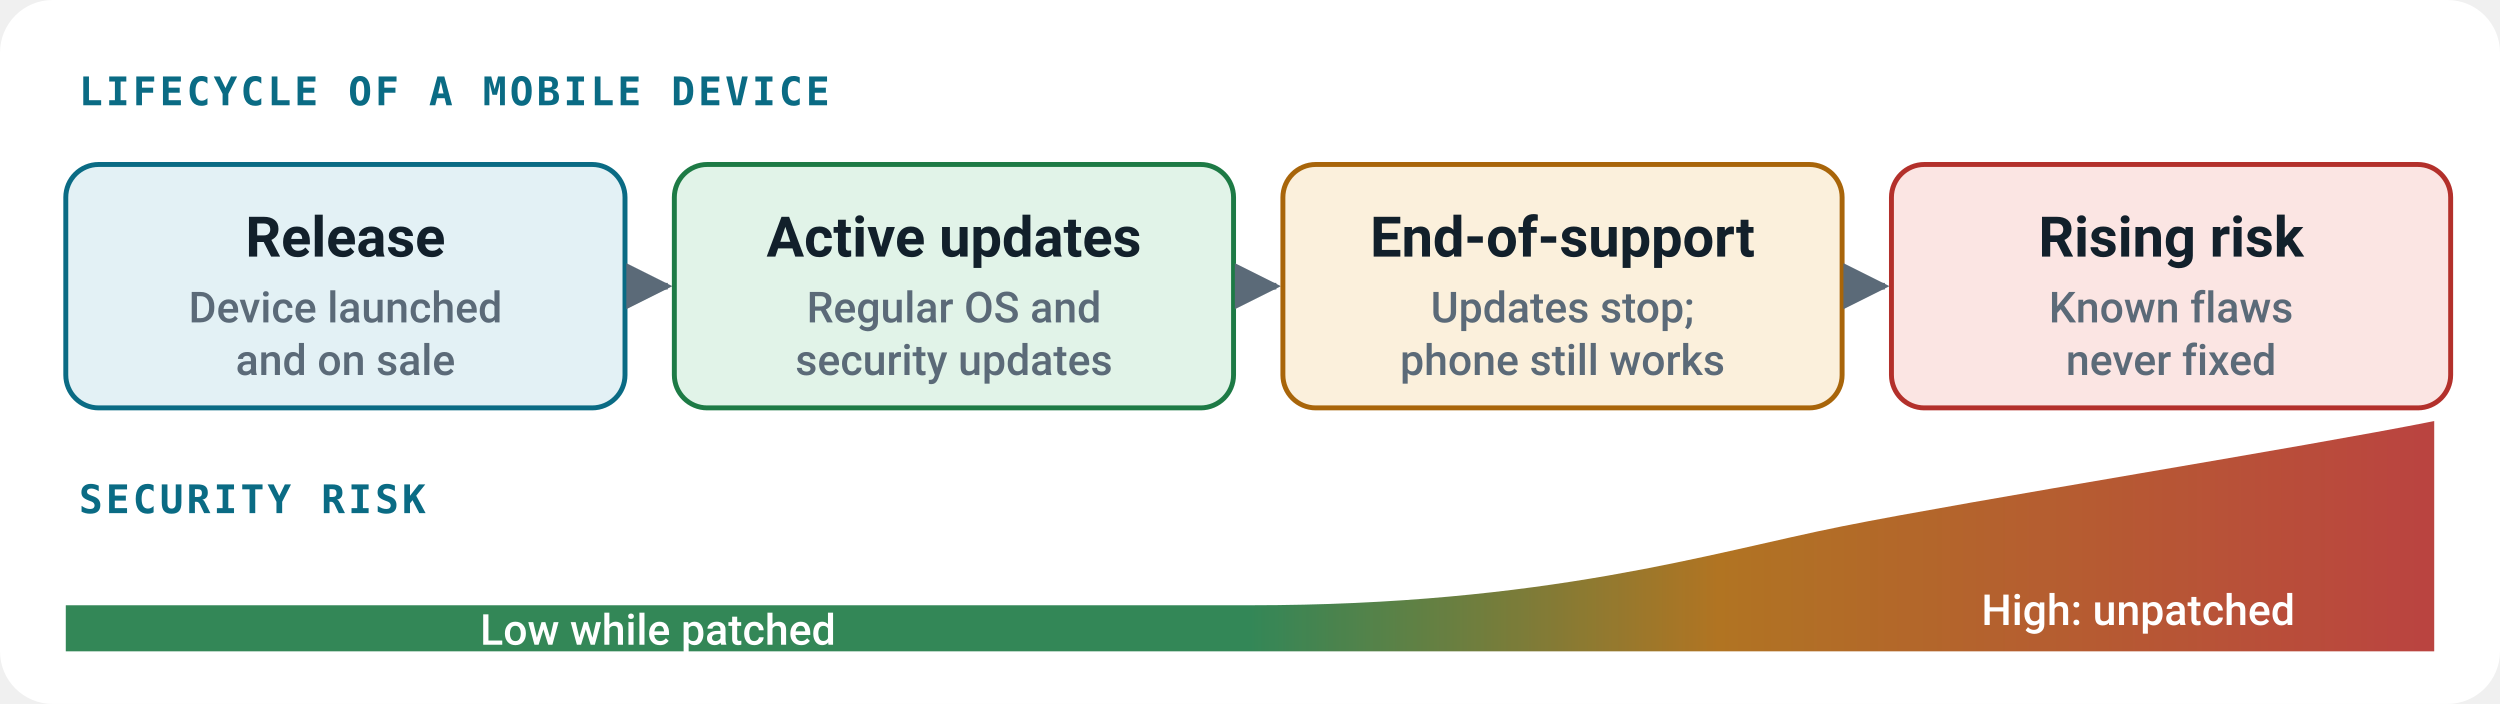
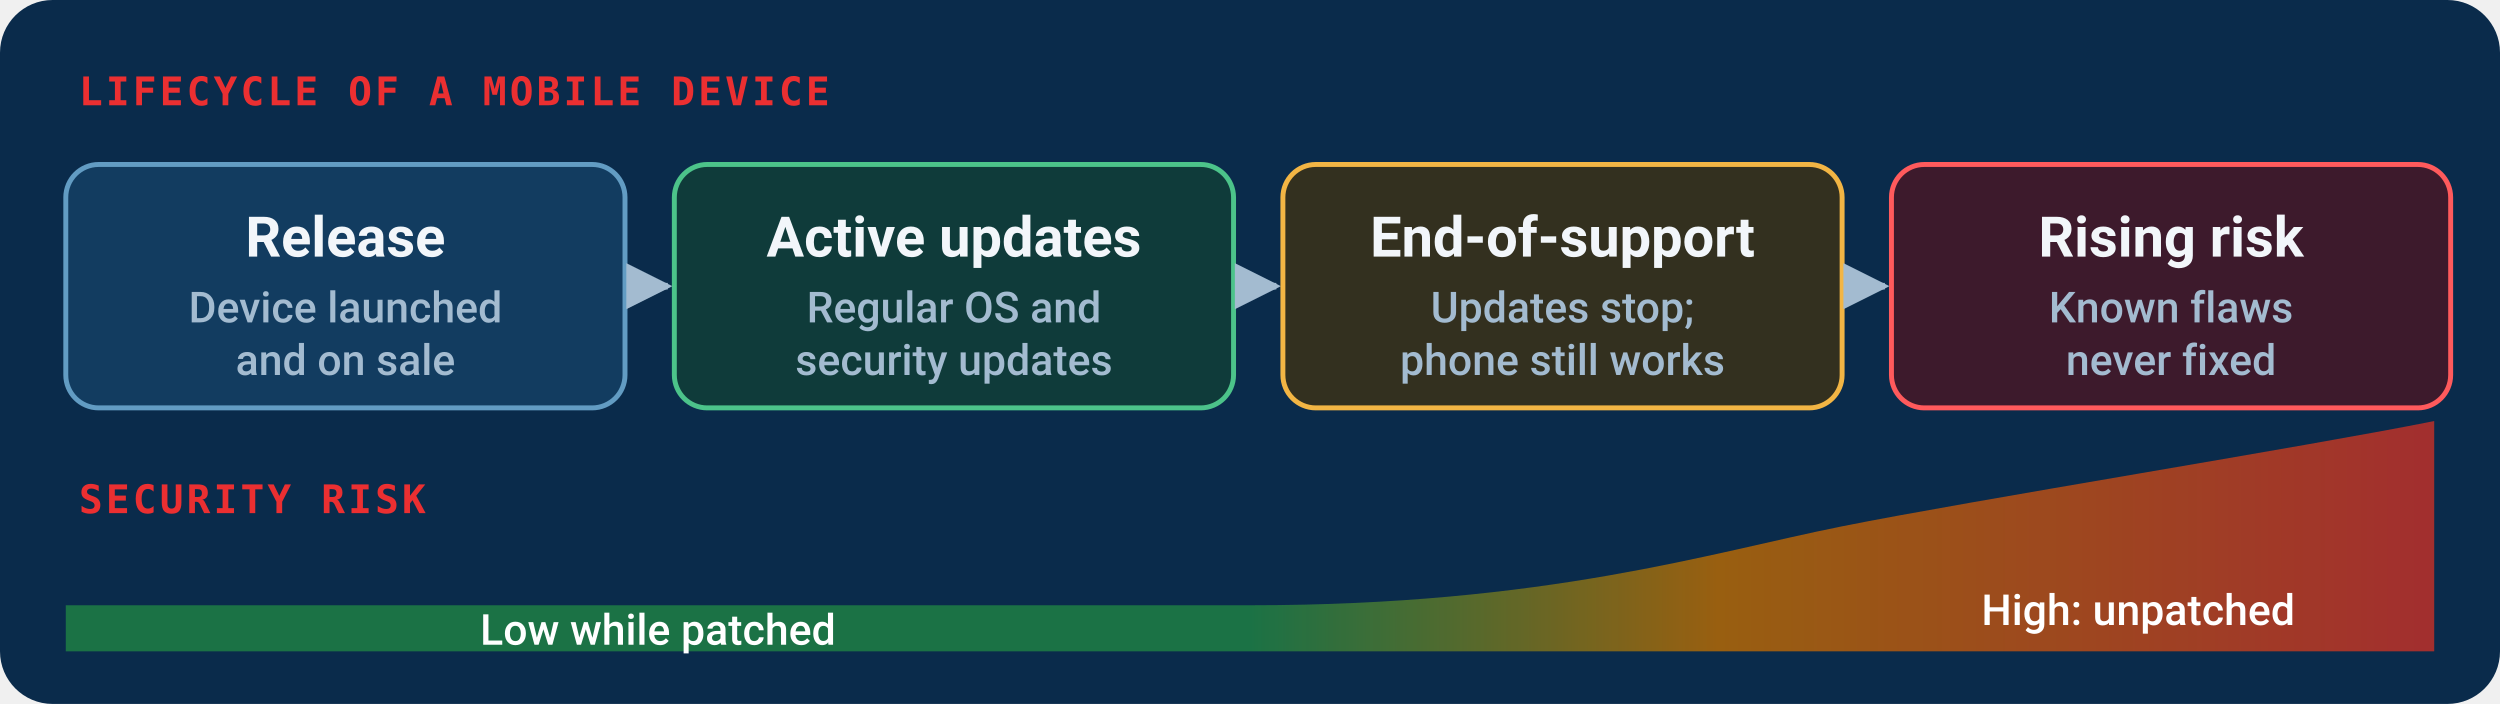
<svg xmlns="http://www.w3.org/2000/svg" viewBox="0 0 760 214" width="760" height="214" role="img" aria-labelledby="t d">
  <style>
- .bg{fill:#ffffff}
- .t{font:600 15px system-ui,-apple-system,'Segoe UI',Roboto,sans-serif;fill:#12202b}
- .tb{font:700 17px system-ui,-apple-system,'Segoe UI',Roboto,sans-serif;fill:#12202b}
- .s{font:500 13px system-ui,-apple-system,'Segoe UI',Roboto,sans-serif;fill:#5b6a78}
- .m{font:600 13px ui-monospace,Menlo,Consolas,monospace;fill:#12202b}
- .h{font:700 12px ui-monospace,Menlo,Consolas,monospace;fill:#0a6b84;letter-spacing:.08em}
+ .bg{fill:#0a2b4b}
+ .t{font:600 15px system-ui,-apple-system,'Segoe UI',Roboto,sans-serif;fill:#f2f6fa}
+ .tb{font:700 17px system-ui,-apple-system,'Segoe UI',Roboto,sans-serif;fill:#f2f6fa}
+ .s{font:500 13px system-ui,-apple-system,'Segoe UI',Roboto,sans-serif;fill:#a3bbd0}
+ .m{font:600 13px ui-monospace,Menlo,Consolas,monospace;fill:#f2f6fa}
+ .h{font:700 12px ui-monospace,Menlo,Consolas,monospace;fill:#eb2f31;letter-spacing:.08em}
.w{fill:#ffffff}
- .box{fill:#f3f8fa;stroke:#a9bfca;stroke-width:1.5}
- .acc{fill:#e3f1f5;stroke:#0a6b84;stroke-width:1.5}
- .bad{fill:#fbe5e3;stroke:#b3302b;stroke-width:1.5}
- .good{fill:#e1f3e8;stroke:#1d7a45;stroke-width:1.5}
- .amb{fill:#fbf0dc;stroke:#a8650a;stroke-width:1.5}
- .dim{fill:#eef2f4;stroke:#c9d3da;stroke-width:1.5}
- .solid-acc{fill:#0a6b84}.solid-bad{fill:#b3302b}.solid-good{fill:#1d7a45}.solid-amb{fill:#a8650a}.solid-ink{fill:#12202b}
- .ln{stroke:#5b6a78;stroke-width:2;fill:none}
- .ln-acc{stroke:#0a6b84;stroke-width:2.2;fill:none}
- .ln-bad{stroke:#b3302b;stroke-width:2.2;fill:none}
- .ln-good{stroke:#1d7a45;stroke-width:2.2;fill:none}
+ .box{fill:#0f3557;stroke:#2c5a80;stroke-width:1.5}
+ .acc{fill:#123c60;stroke:#629cc3;stroke-width:1.5}
+ .bad{fill:#3d1a2c;stroke:#ff5a5c;stroke-width:1.5}
+ .good{fill:#0f3b3a;stroke:#4cc38a;stroke-width:1.5}
+ .amb{fill:#33301f;stroke:#f2b544;stroke-width:1.5}
+ .dim{fill:#0c3052;stroke:#24496b;stroke-width:1.5}
+ .solid-acc{fill:#629cc3}.solid-bad{fill:#eb2f31}.solid-good{fill:#2f9a5f}.solid-amb{fill:#c98f22}.solid-ink{fill:#f2f6fa}
+ .ln{stroke:#a3bbd0;stroke-width:2;fill:none}
+ .ln-acc{stroke:#629cc3;stroke-width:2.2;fill:none}
+ .ln-bad{stroke:#ff5a5c;stroke-width:2.2;fill:none}
+ .ln-good{stroke:#4cc38a;stroke-width:2.2;fill:none}
.dash{stroke-dasharray:6 5}
- .tx-acc{fill:#0a6b84}.tx-bad{fill:#b3302b}.tx-good{fill:#1d7a45}.tx-amb{fill:#a8650a}
- .ic{fill:none;stroke:#12202b;stroke-width:2;stroke-linecap:round;stroke-linejoin:round}
- .ic-bad{fill:none;stroke:#b3302b;stroke-width:2;stroke-linecap:round;stroke-linejoin:round}
- .ic-acc{fill:none;stroke:#0a6b84;stroke-width:2;stroke-linecap:round;stroke-linejoin:round}
- .mk-ln{fill:#5b6a78}.mk-acc{fill:#0a6b84}.mk-bad{fill:#b3302b}.mk-good{fill:#1d7a45}
- @media (prefers-color-scheme: dark){
- .bg{fill:#15202a}
- .t,.tb,.m{fill:#e6edf3}.s{fill:#98a8b6}.h{fill:#4fb6cf}
- .box{fill:#192632;stroke:#3a4c5a}.acc{fill:#143440;stroke:#4fb6cf}.bad{fill:#3c1d1b;stroke:#ef7c76}
- .good{fill:#15352a;stroke:#5cc98a}.amb{fill:#392b13;stroke:#e2a645}.dim{fill:#1b2833;stroke:#34444f}
- .solid-acc{fill:#2f8fa8}.solid-bad{fill:#c9534d}.solid-good{fill:#2f9a5f}.solid-amb{fill:#b97c1e}.solid-ink{fill:#e6edf3}
- .ln{stroke:#98a8b6}.ln-acc{stroke:#4fb6cf}.ln-bad{stroke:#ef7c76}.ln-good{stroke:#5cc98a}
- .tx-acc{fill:#4fb6cf}.tx-bad{fill:#ef7c76}.tx-good{fill:#5cc98a}.tx-amb{fill:#e2a645}
- .ic{stroke:#e6edf3}.ic-bad{stroke:#ef7c76}.ic-acc{stroke:#4fb6cf}
- .mk-ln{fill:#98a8b6}.mk-acc{fill:#4fb6cf}.mk-bad{fill:#ef7c76}.mk-good{fill:#5cc98a}
- }
+ .tx-acc{fill:#629cc3}.tx-bad{fill:#ff5a5c}.tx-good{fill:#4cc38a}.tx-amb{fill:#f2b544}
+ .ic{fill:none;stroke:#f2f6fa;stroke-width:2;stroke-linecap:round;stroke-linejoin:round}
+ .ic-bad{fill:none;stroke:#ff5a5c;stroke-width:2;stroke-linecap:round;stroke-linejoin:round}
+ .ic-acc{fill:none;stroke:#629cc3;stroke-width:2;stroke-linecap:round;stroke-linejoin:round}
+ .mk-ln{fill:#a3bbd0}.mk-acc{fill:#629cc3}.mk-bad{fill:#ff5a5c}.mk-good{fill:#4cc38a}
</style>
  <defs>
    <marker id="a-ln" viewBox="0 0 10 10" refX="9" refY="5" markerWidth="7" markerHeight="7" orient="auto-start-reverse">
      <path d="M0 0 10 5 0 10z" class="mk-ln" />
    </marker>
    <marker id="a-acc" viewBox="0 0 10 10" refX="9" refY="5" markerWidth="7" markerHeight="7" orient="auto-start-reverse">
      <path d="M0 0 10 5 0 10z" class="mk-acc" />
    </marker>
    <marker id="a-bad" viewBox="0 0 10 10" refX="9" refY="5" markerWidth="7" markerHeight="7" orient="auto-start-reverse">
      <path d="M0 0 10 5 0 10z" class="mk-bad" />
    </marker>
    <marker id="a-good" viewBox="0 0 10 10" refX="9" refY="5" markerWidth="7" markerHeight="7" orient="auto-start-reverse">
      <path d="M0 0 10 5 0 10z" class="mk-good" />
    </marker>
  </defs>
  <rect class="bg" width="760" height="214" rx="16" />
  <text x="24" y="32" class="h" text-anchor="start">LIFECYCLE OF A MOBILE DEVICE</text>
  <rect x="20" y="50" width="170" height="74" rx="10" class="acc" />
  <text x="105" y="78" class="tb" text-anchor="middle">Release</text>
  <text x="105" y="98" class="s" text-anchor="middle">Device launched</text>
  <text x="105" y="114" class="s" text-anchor="middle">and on sale</text>
  <path d="M192 87 L203 87" class="ln" marker-end="url(#a-ln)" />
  <rect x="205" y="50" width="170" height="74" rx="10" class="good" />
  <text x="290" y="78" class="tb" text-anchor="middle">Active updates</text>
  <text x="290" y="98" class="s" text-anchor="middle">Regular OS and</text>
  <text x="290" y="114" class="s" text-anchor="middle">security updates</text>
  <path d="M377 87 L388 87" class="ln" marker-end="url(#a-ln)" />
  <rect x="390" y="50" width="170" height="74" rx="10" class="amb" />
  <text x="475" y="78" class="tb" text-anchor="middle">End-of-support</text>
  <text x="475" y="98" class="s" text-anchor="middle">Updates stop;</text>
  <text x="475" y="114" class="s" text-anchor="middle">phone still works</text>
  <path d="M562 87 L573 87" class="ln" marker-end="url(#a-ln)" />
  <rect x="575" y="50" width="170" height="74" rx="10" class="bad" />
  <text x="660" y="78" class="tb" text-anchor="middle">Rising risk</text>
  <text x="660" y="98" class="s" text-anchor="middle">Known flaws</text>
  <text x="660" y="114" class="s" text-anchor="middle">never fixed</text>
  <text x="24" y="156" class="h" text-anchor="start">SECURITY RISK</text>
  <defs>
    <linearGradient id="g" x1="0" x2="1">
      <stop offset="0" stop-color="#1d7a45" />
      <stop offset=".5" stop-color="#1d7a45" />
      <stop offset=".7" stop-color="#a8650a" />
      <stop offset="1" stop-color="#b3302b" />
    </linearGradient>
  </defs>
  <path d="M20 198 L20 184 L380 184 C470 184 520 168 560 160 S700 136 740 128 L740 198 Z" fill="url(#g)" opacity=".9" />
  <text x="200" y="196" class="s w" text-anchor="middle">Low while patched</text>
  <text x="650" y="190" class="s w" text-anchor="middle">High: unpatched</text>
</svg>
